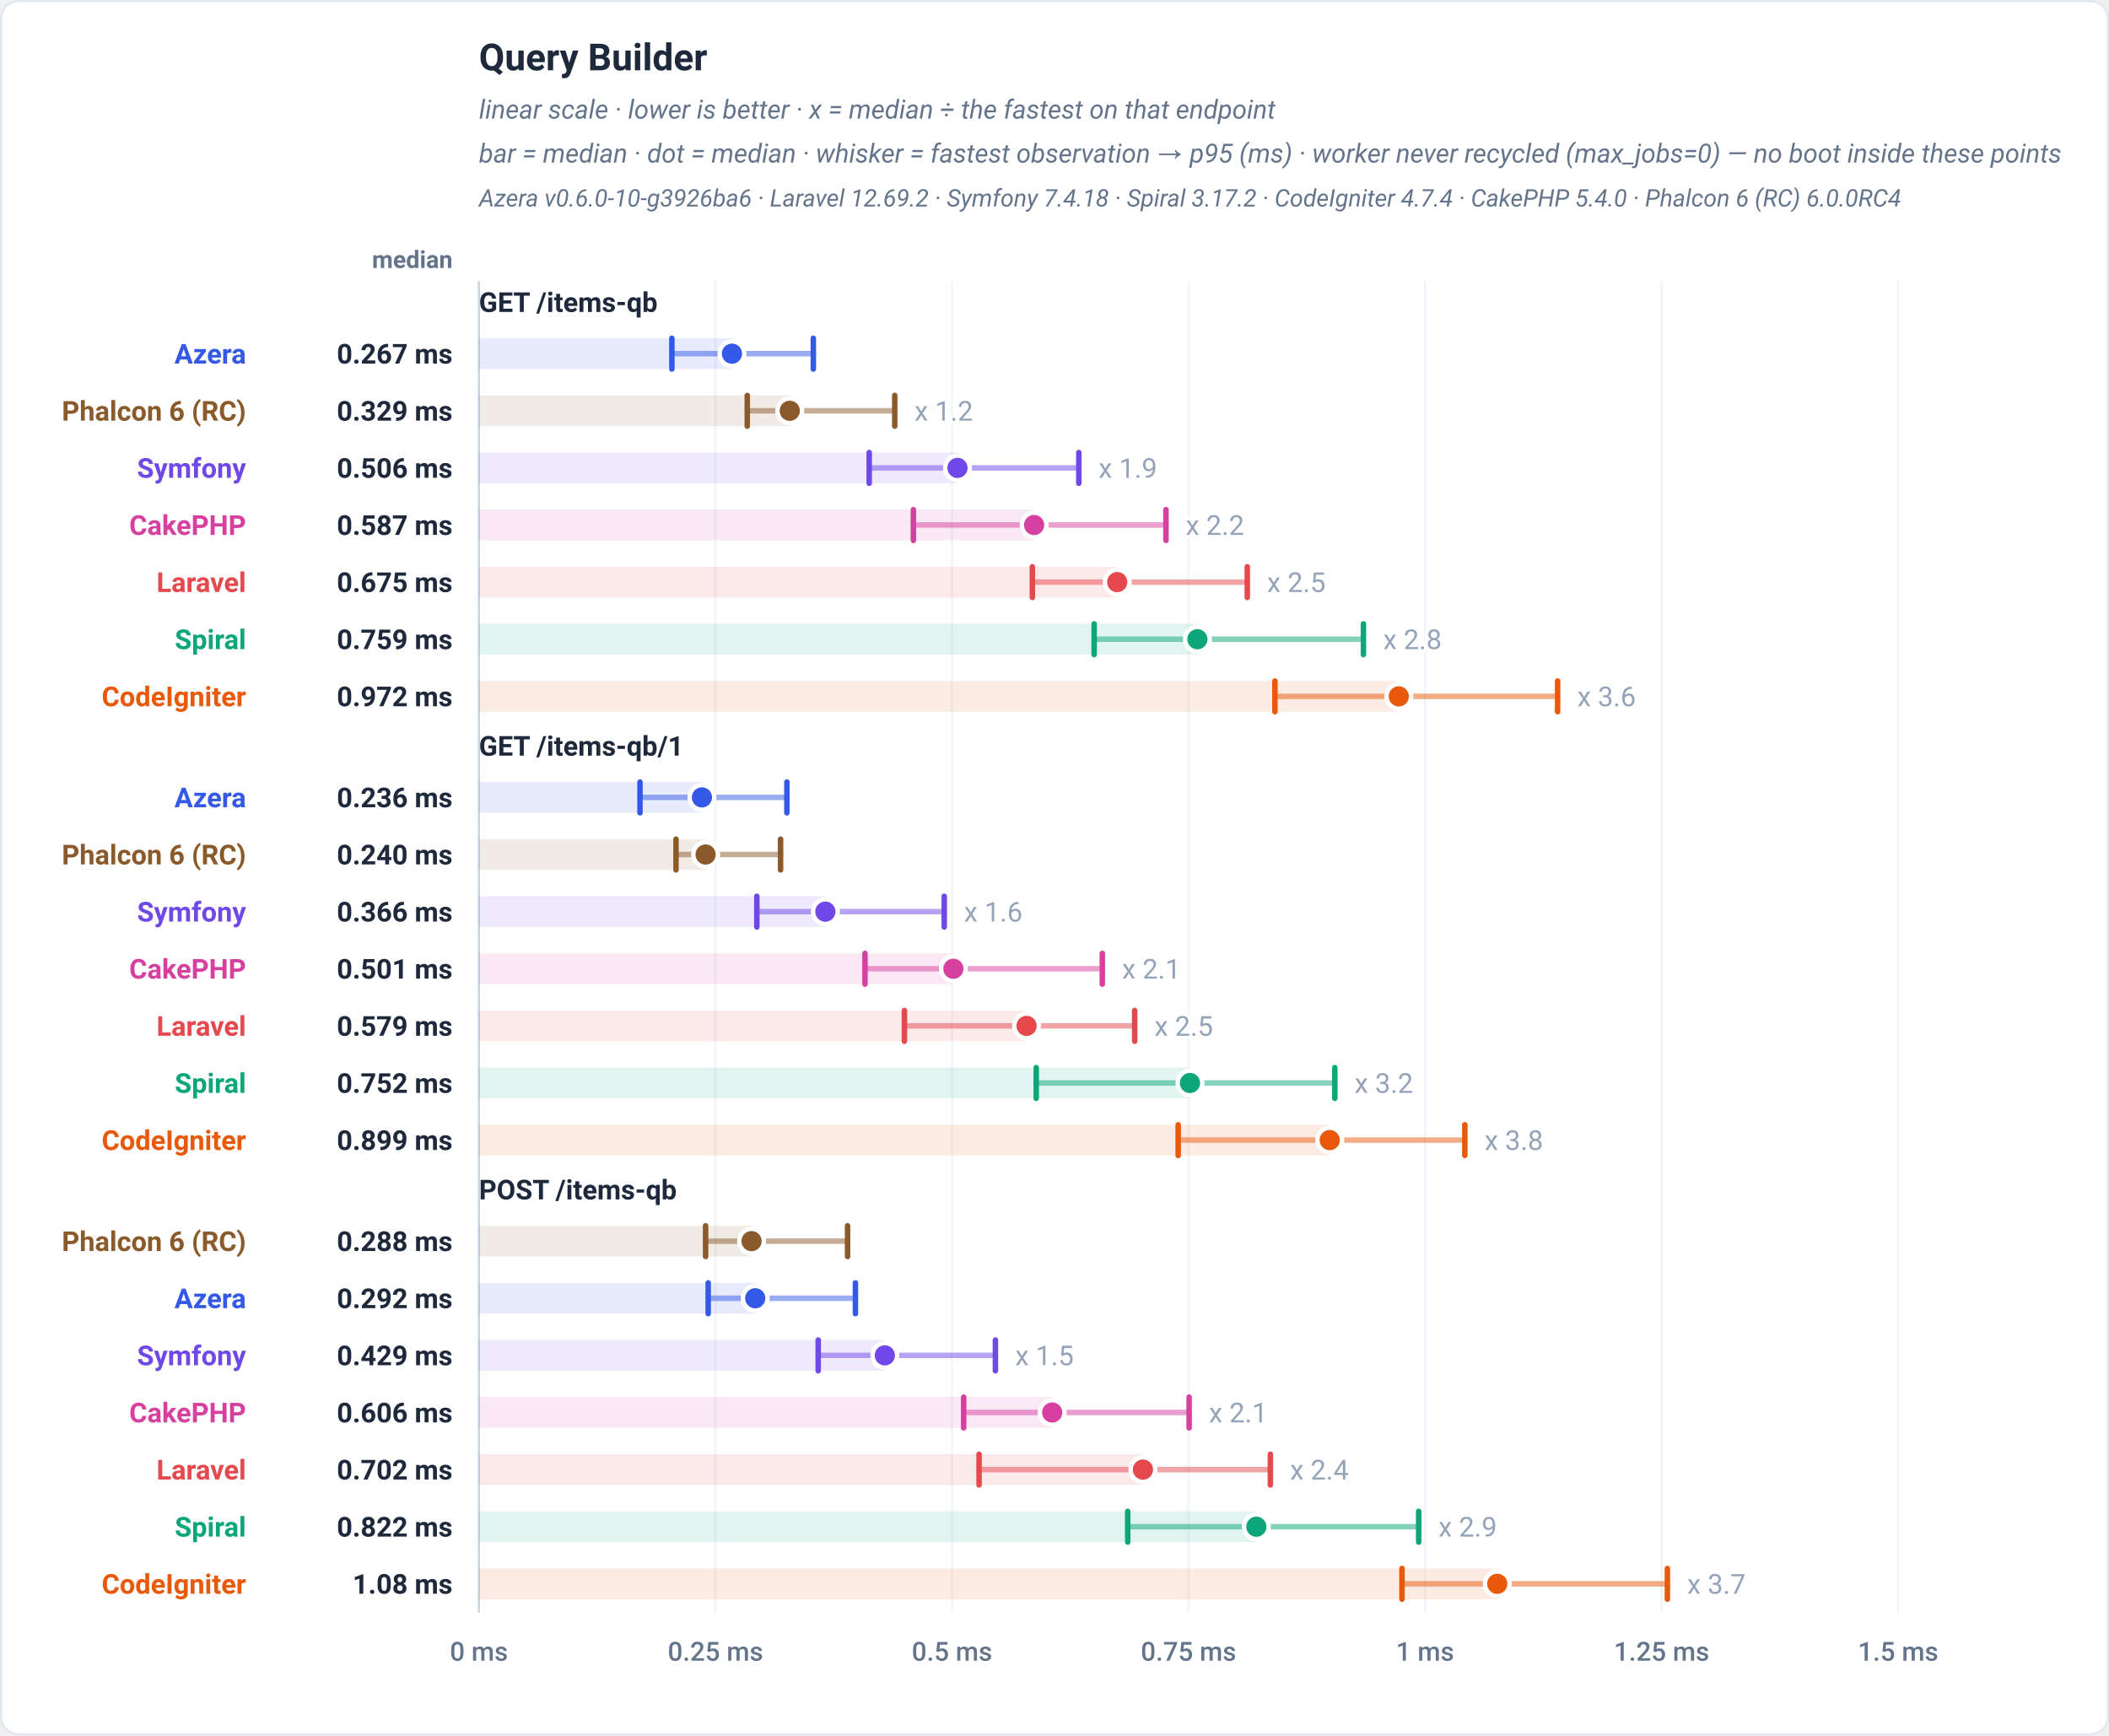
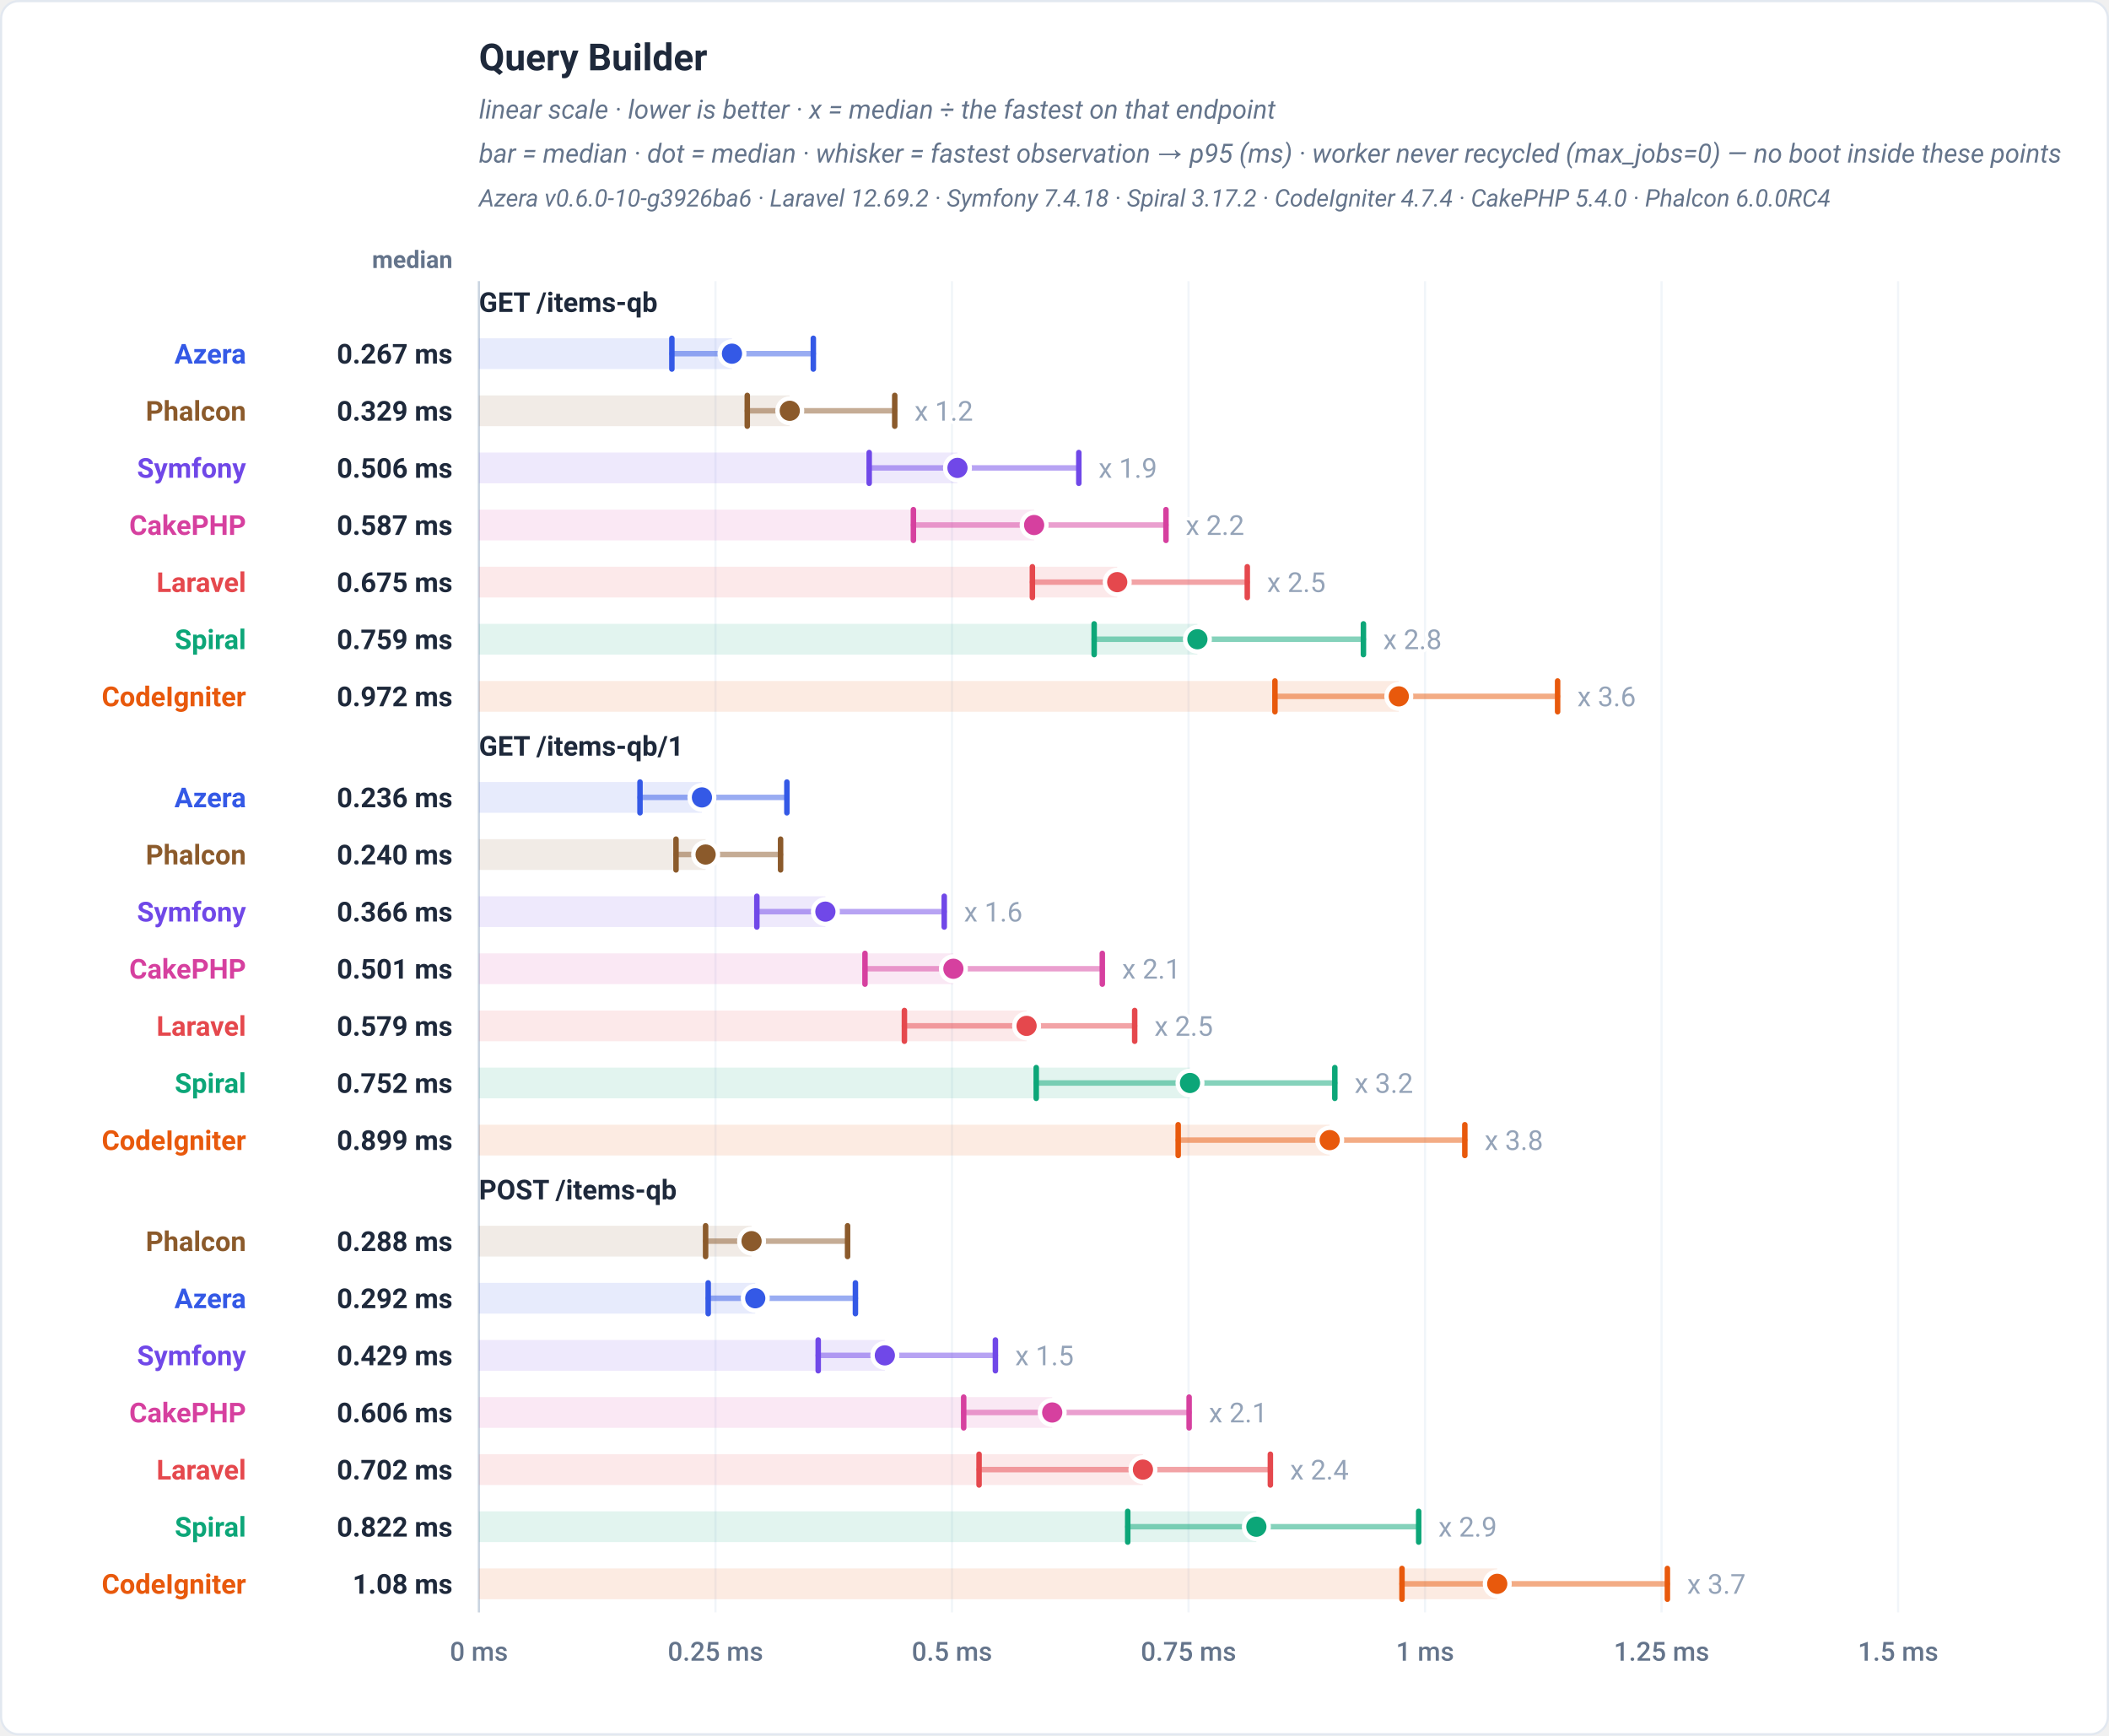
<svg xmlns="http://www.w3.org/2000/svg" viewBox="0 0 960 790" width="960" height="790" role="img" font-family="-apple-system,BlinkMacSystemFont,'Segoe UI',Roboto,Helvetica,Arial,sans-serif">
  <rect x="0.5" y="0.5" width="959" height="789" rx="8" fill="#ffffff" stroke="#e2e8f0" />
  <text x="218" y="32" font-family="-apple-system,BlinkMacSystemFont,'Segoe UI',Roboto,Helvetica,Arial,sans-serif" font-size="17" font-weight="700" fill="#1e293b" text-anchor="start">Query Builder</text>
  <text x="218" y="54" font-family="-apple-system,BlinkMacSystemFont,'Segoe UI',Roboto,Helvetica,Arial,sans-serif" font-size="12" font-weight="400" fill="#64748b" text-anchor="start" font-style="italic">linear scale · lower is better · x = median ÷ the fastest on that endpoint</text>
  <text x="218" y="74" font-family="-apple-system,BlinkMacSystemFont,'Segoe UI',Roboto,Helvetica,Arial,sans-serif" font-size="12" font-weight="400" fill="#64748b" text-anchor="start" font-style="italic">bar = median · dot = median · whisker = fastest observation → p95 (ms) · worker never recycled (max_jobs=0) — no boot inside these points</text>
-   <text x="218" y="94" font-family="-apple-system,BlinkMacSystemFont,'Segoe UI',Roboto,Helvetica,Arial,sans-serif" font-size="11" font-weight="400" fill="#64748b" text-anchor="start" font-style="italic">Azera v0.6.0-10-g3926ba6 · Laravel 12.69.2 · Symfony 7.4.18 · Spiral 3.17.2 · CodeIgniter 4.7.4 · CakePHP 5.4.0 · Phalcon 6 (RC) 6.0.0RC4</text>
+   <text x="218" y="94" font-family="-apple-system,BlinkMacSystemFont,'Segoe UI',Roboto,Helvetica,Arial,sans-serif" font-size="11" font-weight="400" fill="#64748b" text-anchor="start" font-style="italic">Azera v0.6.0-10-g3926ba6 · Laravel 12.69.2 · Symfony 7.4.18 · Spiral 3.17.2 · CodeIgniter 4.7.4 · CakePHP 5.4.0 · Phalcon 6.0.0RC4</text>
  <text x="206" y="122" font-family="-apple-system,BlinkMacSystemFont,'Segoe UI',Roboto,Helvetica,Arial,sans-serif" font-size="11" font-weight="600" fill="#64748b" text-anchor="end">median</text>
  <line x1="218" y1="128" x2="218" y2="734" stroke="#f1f5f9" stroke-width="1" />
  <text x="218" y="756" font-family="-apple-system,BlinkMacSystemFont,'Segoe UI',Roboto,Helvetica,Arial,sans-serif" font-size="12" font-weight="500" fill="#64748b" text-anchor="middle">0 ms</text>
  <line x1="325.67" y1="128" x2="325.67" y2="734" stroke="#f1f5f9" stroke-width="1" />
  <text x="325.67" y="756" font-family="-apple-system,BlinkMacSystemFont,'Segoe UI',Roboto,Helvetica,Arial,sans-serif" font-size="12" font-weight="500" fill="#64748b" text-anchor="middle">0.25 ms</text>
  <line x1="433.33" y1="128" x2="433.33" y2="734" stroke="#f1f5f9" stroke-width="1" />
  <text x="433.33" y="756" font-family="-apple-system,BlinkMacSystemFont,'Segoe UI',Roboto,Helvetica,Arial,sans-serif" font-size="12" font-weight="500" fill="#64748b" text-anchor="middle">0.5 ms</text>
  <line x1="541" y1="128" x2="541" y2="734" stroke="#f1f5f9" stroke-width="1" />
  <text x="541" y="756" font-family="-apple-system,BlinkMacSystemFont,'Segoe UI',Roboto,Helvetica,Arial,sans-serif" font-size="12" font-weight="500" fill="#64748b" text-anchor="middle">0.75 ms</text>
  <line x1="648.67" y1="128" x2="648.67" y2="734" stroke="#f1f5f9" stroke-width="1" />
  <text x="648.67" y="756" font-family="-apple-system,BlinkMacSystemFont,'Segoe UI',Roboto,Helvetica,Arial,sans-serif" font-size="12" font-weight="500" fill="#64748b" text-anchor="middle">1 ms</text>
  <line x1="756.33" y1="128" x2="756.33" y2="734" stroke="#f1f5f9" stroke-width="1" />
  <text x="756.33" y="756" font-family="-apple-system,BlinkMacSystemFont,'Segoe UI',Roboto,Helvetica,Arial,sans-serif" font-size="12" font-weight="500" fill="#64748b" text-anchor="middle">1.25 ms</text>
  <line x1="864" y1="128" x2="864" y2="734" stroke="#f1f5f9" stroke-width="1" />
  <text x="864" y="756" font-family="-apple-system,BlinkMacSystemFont,'Segoe UI',Roboto,Helvetica,Arial,sans-serif" font-size="12" font-weight="500" fill="#64748b" text-anchor="middle">1.5 ms</text>
  <line x1="218" y1="128" x2="218" y2="734" stroke="#cbd5e1" stroke-width="1" />
  <text x="218" y="142" font-family="-apple-system,BlinkMacSystemFont,'Segoe UI',Roboto,Helvetica,Arial,sans-serif" font-size="12.5" font-weight="700" fill="#1e293b" text-anchor="start">GET /items-qb</text>
  <rect x="218" y="154" width="115.18" height="14" fill="#3459e6" fill-opacity="0.12" />
  <line x1="305.83" y1="161" x2="370.22" y2="161" stroke="#3459e6" stroke-width="2.5" stroke-linecap="round" opacity="0.5" />
  <line x1="305.83" y1="154" x2="305.83" y2="168" stroke="#3459e6" stroke-width="2.5" stroke-linecap="round" />
  <line x1="370.22" y1="154" x2="370.22" y2="168" stroke="#3459e6" stroke-width="2.5" stroke-linecap="round" />
  <circle cx="333.18" cy="161" r="5.6" fill="#3459e6" stroke="#ffffff" stroke-width="2" />
  <text x="112" y="165.5" font-family="-apple-system,BlinkMacSystemFont,'Segoe UI',Roboto,Helvetica,Arial,sans-serif" font-size="12.5" font-weight="700" fill="#3459e6" text-anchor="end">Azera</text>
  <text x="206" y="165.5" font-family="-apple-system,BlinkMacSystemFont,'Segoe UI',Roboto,Helvetica,Arial,sans-serif" font-size="12.5" font-weight="700" fill="#1e293b" text-anchor="end">0.267 ms</text>
  <rect x="218" y="180" width="141.49" height="14" fill="#8b5a2b" fill-opacity="0.12" />
  <line x1="340.15" y1="187" x2="407.28" y2="187" stroke="#8b5a2b" stroke-width="2.5" stroke-linecap="round" opacity="0.5" />
  <line x1="340.15" y1="180" x2="340.15" y2="194" stroke="#8b5a2b" stroke-width="2.5" stroke-linecap="round" />
  <line x1="407.28" y1="180" x2="407.28" y2="194" stroke="#8b5a2b" stroke-width="2.5" stroke-linecap="round" />
  <circle cx="359.49" cy="187" r="5.6" fill="#8b5a2b" stroke="#ffffff" stroke-width="2" />
  <text x="416.28" y="191.5" font-family="-apple-system,BlinkMacSystemFont,'Segoe UI',Roboto,Helvetica,Arial,sans-serif" font-size="12.5" font-weight="400" fill="#94a3b8" text-anchor="start" stroke="#ffffff" stroke-width="3" paint-order="stroke" stroke-linejoin="round">x 1.2</text>
-   <text x="112" y="191.5" font-family="-apple-system,BlinkMacSystemFont,'Segoe UI',Roboto,Helvetica,Arial,sans-serif" font-size="12.5" font-weight="700" fill="#8b5a2b" text-anchor="end">Phalcon 6 (RC)</text>
+   <text x="112" y="191.5" font-family="-apple-system,BlinkMacSystemFont,'Segoe UI',Roboto,Helvetica,Arial,sans-serif" font-size="12.5" font-weight="700" fill="#8b5a2b" text-anchor="end">Phalcon</text>
  <text x="206" y="191.5" font-family="-apple-system,BlinkMacSystemFont,'Segoe UI',Roboto,Helvetica,Arial,sans-serif" font-size="12.5" font-weight="700" fill="#1e293b" text-anchor="end">0.329 ms</text>
  <rect x="218" y="206" width="217.83" height="14" fill="#7048e8" fill-opacity="0.12" />
  <line x1="395.65" y1="213" x2="491.07" y2="213" stroke="#7048e8" stroke-width="2.5" stroke-linecap="round" opacity="0.5" />
  <line x1="395.65" y1="206" x2="395.65" y2="220" stroke="#7048e8" stroke-width="2.5" stroke-linecap="round" />
  <line x1="491.07" y1="206" x2="491.07" y2="220" stroke="#7048e8" stroke-width="2.5" stroke-linecap="round" />
  <circle cx="435.83" cy="213" r="5.6" fill="#7048e8" stroke="#ffffff" stroke-width="2" />
  <text x="500.07" y="217.5" font-family="-apple-system,BlinkMacSystemFont,'Segoe UI',Roboto,Helvetica,Arial,sans-serif" font-size="12.5" font-weight="400" fill="#94a3b8" text-anchor="start" stroke="#ffffff" stroke-width="3" paint-order="stroke" stroke-linejoin="round">x 1.9</text>
  <text x="112" y="217.5" font-family="-apple-system,BlinkMacSystemFont,'Segoe UI',Roboto,Helvetica,Arial,sans-serif" font-size="12.5" font-weight="700" fill="#7048e8" text-anchor="end">Symfony</text>
  <text x="206" y="217.5" font-family="-apple-system,BlinkMacSystemFont,'Segoe UI',Roboto,Helvetica,Arial,sans-serif" font-size="12.5" font-weight="700" fill="#1e293b" text-anchor="end">0.506 ms</text>
  <rect x="218" y="232" width="252.72" height="14" fill="#d6409f" fill-opacity="0.12" />
  <line x1="415.77" y1="239" x2="530.74" y2="239" stroke="#d6409f" stroke-width="2.5" stroke-linecap="round" opacity="0.5" />
  <line x1="415.77" y1="232" x2="415.77" y2="246" stroke="#d6409f" stroke-width="2.5" stroke-linecap="round" />
  <line x1="530.74" y1="232" x2="530.74" y2="246" stroke="#d6409f" stroke-width="2.5" stroke-linecap="round" />
  <circle cx="470.72" cy="239" r="5.6" fill="#d6409f" stroke="#ffffff" stroke-width="2" />
  <text x="539.74" y="243.5" font-family="-apple-system,BlinkMacSystemFont,'Segoe UI',Roboto,Helvetica,Arial,sans-serif" font-size="12.5" font-weight="400" fill="#94a3b8" text-anchor="start" stroke="#ffffff" stroke-width="3" paint-order="stroke" stroke-linejoin="round">x 2.2</text>
  <text x="112" y="243.5" font-family="-apple-system,BlinkMacSystemFont,'Segoe UI',Roboto,Helvetica,Arial,sans-serif" font-size="12.5" font-weight="700" fill="#d6409f" text-anchor="end">CakePHP</text>
  <text x="206" y="243.5" font-family="-apple-system,BlinkMacSystemFont,'Segoe UI',Roboto,Helvetica,Arial,sans-serif" font-size="12.5" font-weight="700" fill="#1e293b" text-anchor="end">0.587 ms</text>
  <rect x="218" y="258" width="290.55" height="14" fill="#e5484d" fill-opacity="0.12" />
  <line x1="469.93" y1="265" x2="567.75" y2="265" stroke="#e5484d" stroke-width="2.5" stroke-linecap="round" opacity="0.5" />
  <line x1="469.93" y1="258" x2="469.93" y2="272" stroke="#e5484d" stroke-width="2.5" stroke-linecap="round" />
  <line x1="567.75" y1="258" x2="567.75" y2="272" stroke="#e5484d" stroke-width="2.5" stroke-linecap="round" />
  <circle cx="508.55" cy="265" r="5.6" fill="#e5484d" stroke="#ffffff" stroke-width="2" />
  <text x="576.75" y="269.5" font-family="-apple-system,BlinkMacSystemFont,'Segoe UI',Roboto,Helvetica,Arial,sans-serif" font-size="12.5" font-weight="400" fill="#94a3b8" text-anchor="start" stroke="#ffffff" stroke-width="3" paint-order="stroke" stroke-linejoin="round">x 2.5</text>
  <text x="112" y="269.5" font-family="-apple-system,BlinkMacSystemFont,'Segoe UI',Roboto,Helvetica,Arial,sans-serif" font-size="12.5" font-weight="700" fill="#e5484d" text-anchor="end">Laravel</text>
  <text x="206" y="269.5" font-family="-apple-system,BlinkMacSystemFont,'Segoe UI',Roboto,Helvetica,Arial,sans-serif" font-size="12.5" font-weight="700" fill="#1e293b" text-anchor="end">0.675 ms</text>
  <rect x="218" y="284" width="327.04" height="14" fill="#0ca678" fill-opacity="0.12" />
  <line x1="498.05" y1="291" x2="620.62" y2="291" stroke="#0ca678" stroke-width="2.5" stroke-linecap="round" opacity="0.5" />
  <line x1="498.05" y1="284" x2="498.05" y2="298" stroke="#0ca678" stroke-width="2.5" stroke-linecap="round" />
  <line x1="620.62" y1="284" x2="620.62" y2="298" stroke="#0ca678" stroke-width="2.5" stroke-linecap="round" />
  <circle cx="545.04" cy="291" r="5.6" fill="#0ca678" stroke="#ffffff" stroke-width="2" />
  <text x="629.62" y="295.5" font-family="-apple-system,BlinkMacSystemFont,'Segoe UI',Roboto,Helvetica,Arial,sans-serif" font-size="12.5" font-weight="400" fill="#94a3b8" text-anchor="start" stroke="#ffffff" stroke-width="3" paint-order="stroke" stroke-linejoin="round">x 2.8</text>
  <text x="112" y="295.5" font-family="-apple-system,BlinkMacSystemFont,'Segoe UI',Roboto,Helvetica,Arial,sans-serif" font-size="12.5" font-weight="700" fill="#0ca678" text-anchor="end">Spiral</text>
  <text x="206" y="295.5" font-family="-apple-system,BlinkMacSystemFont,'Segoe UI',Roboto,Helvetica,Arial,sans-serif" font-size="12.5" font-weight="700" fill="#1e293b" text-anchor="end">0.759 ms</text>
  <rect x="218" y="310" width="418.72" height="14" fill="#e8590c" fill-opacity="0.12" />
  <line x1="580.34" y1="317" x2="709.01" y2="317" stroke="#e8590c" stroke-width="2.5" stroke-linecap="round" opacity="0.5" />
  <line x1="580.34" y1="310" x2="580.34" y2="324" stroke="#e8590c" stroke-width="2.5" stroke-linecap="round" />
  <line x1="709.01" y1="310" x2="709.01" y2="324" stroke="#e8590c" stroke-width="2.5" stroke-linecap="round" />
  <circle cx="636.72" cy="317" r="5.6" fill="#e8590c" stroke="#ffffff" stroke-width="2" />
  <text x="718.01" y="321.5" font-family="-apple-system,BlinkMacSystemFont,'Segoe UI',Roboto,Helvetica,Arial,sans-serif" font-size="12.5" font-weight="400" fill="#94a3b8" text-anchor="start" stroke="#ffffff" stroke-width="3" paint-order="stroke" stroke-linejoin="round">x 3.6</text>
  <text x="112" y="321.5" font-family="-apple-system,BlinkMacSystemFont,'Segoe UI',Roboto,Helvetica,Arial,sans-serif" font-size="12.5" font-weight="700" fill="#e8590c" text-anchor="end">CodeIgniter</text>
  <text x="206" y="321.5" font-family="-apple-system,BlinkMacSystemFont,'Segoe UI',Roboto,Helvetica,Arial,sans-serif" font-size="12.5" font-weight="700" fill="#1e293b" text-anchor="end">0.972 ms</text>
  <text x="218" y="344" font-family="-apple-system,BlinkMacSystemFont,'Segoe UI',Roboto,Helvetica,Arial,sans-serif" font-size="12.5" font-weight="700" fill="#1e293b" text-anchor="start">GET /items-qb/1</text>
  <rect x="218" y="356" width="101.51" height="14" fill="#3459e6" fill-opacity="0.12" />
  <line x1="291.32" y1="363" x2="358.18" y2="363" stroke="#3459e6" stroke-width="2.5" stroke-linecap="round" opacity="0.5" />
  <line x1="291.32" y1="356" x2="291.32" y2="370" stroke="#3459e6" stroke-width="2.5" stroke-linecap="round" />
  <line x1="358.18" y1="356" x2="358.18" y2="370" stroke="#3459e6" stroke-width="2.5" stroke-linecap="round" />
  <circle cx="319.51" cy="363" r="5.6" fill="#3459e6" stroke="#ffffff" stroke-width="2" />
  <text x="112" y="367.5" font-family="-apple-system,BlinkMacSystemFont,'Segoe UI',Roboto,Helvetica,Arial,sans-serif" font-size="12.5" font-weight="700" fill="#3459e6" text-anchor="end">Azera</text>
  <text x="206" y="367.5" font-family="-apple-system,BlinkMacSystemFont,'Segoe UI',Roboto,Helvetica,Arial,sans-serif" font-size="12.5" font-weight="700" fill="#1e293b" text-anchor="end">0.236 ms</text>
  <rect x="218" y="382" width="103.19" height="14" fill="#8b5a2b" fill-opacity="0.12" />
  <line x1="307.71" y1="389" x2="355.31" y2="389" stroke="#8b5a2b" stroke-width="2.5" stroke-linecap="round" opacity="0.5" />
  <line x1="307.71" y1="382" x2="307.71" y2="396" stroke="#8b5a2b" stroke-width="2.5" stroke-linecap="round" />
  <line x1="355.31" y1="382" x2="355.31" y2="396" stroke="#8b5a2b" stroke-width="2.5" stroke-linecap="round" />
  <circle cx="321.19" cy="389" r="5.6" fill="#8b5a2b" stroke="#ffffff" stroke-width="2" />
-   <text x="112" y="393.5" font-family="-apple-system,BlinkMacSystemFont,'Segoe UI',Roboto,Helvetica,Arial,sans-serif" font-size="12.5" font-weight="700" fill="#8b5a2b" text-anchor="end">Phalcon 6 (RC)</text>
+   <text x="112" y="393.5" font-family="-apple-system,BlinkMacSystemFont,'Segoe UI',Roboto,Helvetica,Arial,sans-serif" font-size="12.5" font-weight="700" fill="#8b5a2b" text-anchor="end">Phalcon</text>
  <text x="206" y="393.5" font-family="-apple-system,BlinkMacSystemFont,'Segoe UI',Roboto,Helvetica,Arial,sans-serif" font-size="12.5" font-weight="700" fill="#1e293b" text-anchor="end">0.240 ms</text>
  <rect x="218" y="408" width="157.7" height="14" fill="#7048e8" fill-opacity="0.12" />
  <line x1="344.51" y1="415" x2="429.81" y2="415" stroke="#7048e8" stroke-width="2.5" stroke-linecap="round" opacity="0.5" />
  <line x1="344.51" y1="408" x2="344.51" y2="422" stroke="#7048e8" stroke-width="2.5" stroke-linecap="round" />
  <line x1="429.81" y1="408" x2="429.81" y2="422" stroke="#7048e8" stroke-width="2.5" stroke-linecap="round" />
  <circle cx="375.7" cy="415" r="5.6" fill="#7048e8" stroke="#ffffff" stroke-width="2" />
  <text x="438.81" y="419.5" font-family="-apple-system,BlinkMacSystemFont,'Segoe UI',Roboto,Helvetica,Arial,sans-serif" font-size="12.5" font-weight="400" fill="#94a3b8" text-anchor="start" stroke="#ffffff" stroke-width="3" paint-order="stroke" stroke-linejoin="round">x 1.6</text>
  <text x="112" y="419.5" font-family="-apple-system,BlinkMacSystemFont,'Segoe UI',Roboto,Helvetica,Arial,sans-serif" font-size="12.5" font-weight="700" fill="#7048e8" text-anchor="end">Symfony</text>
  <text x="206" y="419.5" font-family="-apple-system,BlinkMacSystemFont,'Segoe UI',Roboto,Helvetica,Arial,sans-serif" font-size="12.5" font-weight="700" fill="#1e293b" text-anchor="end">0.366 ms</text>
  <rect x="218" y="434" width="215.97" height="14" fill="#d6409f" fill-opacity="0.12" />
  <line x1="393.73" y1="441" x2="501.76" y2="441" stroke="#d6409f" stroke-width="2.5" stroke-linecap="round" opacity="0.5" />
  <line x1="393.73" y1="434" x2="393.73" y2="448" stroke="#d6409f" stroke-width="2.5" stroke-linecap="round" />
  <line x1="501.76" y1="434" x2="501.76" y2="448" stroke="#d6409f" stroke-width="2.5" stroke-linecap="round" />
  <circle cx="433.97" cy="441" r="5.6" fill="#d6409f" stroke="#ffffff" stroke-width="2" />
  <text x="510.76" y="445.5" font-family="-apple-system,BlinkMacSystemFont,'Segoe UI',Roboto,Helvetica,Arial,sans-serif" font-size="12.5" font-weight="400" fill="#94a3b8" text-anchor="start" stroke="#ffffff" stroke-width="3" paint-order="stroke" stroke-linejoin="round">x 2.1</text>
  <text x="112" y="445.5" font-family="-apple-system,BlinkMacSystemFont,'Segoe UI',Roboto,Helvetica,Arial,sans-serif" font-size="12.5" font-weight="700" fill="#d6409f" text-anchor="end">CakePHP</text>
  <text x="206" y="445.5" font-family="-apple-system,BlinkMacSystemFont,'Segoe UI',Roboto,Helvetica,Arial,sans-serif" font-size="12.5" font-weight="700" fill="#1e293b" text-anchor="end">0.501 ms</text>
  <rect x="218" y="460" width="249.29" height="14" fill="#e5484d" fill-opacity="0.12" />
  <line x1="411.68" y1="467" x2="516.5" y2="467" stroke="#e5484d" stroke-width="2.5" stroke-linecap="round" opacity="0.5" />
  <line x1="411.68" y1="460" x2="411.68" y2="474" stroke="#e5484d" stroke-width="2.5" stroke-linecap="round" />
  <line x1="516.5" y1="460" x2="516.5" y2="474" stroke="#e5484d" stroke-width="2.5" stroke-linecap="round" />
  <circle cx="467.29" cy="467" r="5.6" fill="#e5484d" stroke="#ffffff" stroke-width="2" />
  <text x="525.5" y="471.5" font-family="-apple-system,BlinkMacSystemFont,'Segoe UI',Roboto,Helvetica,Arial,sans-serif" font-size="12.5" font-weight="400" fill="#94a3b8" text-anchor="start" stroke="#ffffff" stroke-width="3" paint-order="stroke" stroke-linejoin="round">x 2.5</text>
  <text x="112" y="471.5" font-family="-apple-system,BlinkMacSystemFont,'Segoe UI',Roboto,Helvetica,Arial,sans-serif" font-size="12.5" font-weight="700" fill="#e5484d" text-anchor="end">Laravel</text>
  <text x="206" y="471.5" font-family="-apple-system,BlinkMacSystemFont,'Segoe UI',Roboto,Helvetica,Arial,sans-serif" font-size="12.5" font-weight="700" fill="#1e293b" text-anchor="end">0.579 ms</text>
  <rect x="218" y="486" width="323.67" height="14" fill="#0ca678" fill-opacity="0.12" />
  <line x1="471.68" y1="493" x2="607.6" y2="493" stroke="#0ca678" stroke-width="2.5" stroke-linecap="round" opacity="0.5" />
  <line x1="471.68" y1="486" x2="471.68" y2="500" stroke="#0ca678" stroke-width="2.5" stroke-linecap="round" />
  <line x1="607.6" y1="486" x2="607.6" y2="500" stroke="#0ca678" stroke-width="2.5" stroke-linecap="round" />
  <circle cx="541.67" cy="493" r="5.6" fill="#0ca678" stroke="#ffffff" stroke-width="2" />
  <text x="616.6" y="497.5" font-family="-apple-system,BlinkMacSystemFont,'Segoe UI',Roboto,Helvetica,Arial,sans-serif" font-size="12.5" font-weight="400" fill="#94a3b8" text-anchor="start" stroke="#ffffff" stroke-width="3" paint-order="stroke" stroke-linejoin="round">x 3.2</text>
  <text x="112" y="497.5" font-family="-apple-system,BlinkMacSystemFont,'Segoe UI',Roboto,Helvetica,Arial,sans-serif" font-size="12.5" font-weight="700" fill="#0ca678" text-anchor="end">Spiral</text>
  <text x="206" y="497.5" font-family="-apple-system,BlinkMacSystemFont,'Segoe UI',Roboto,Helvetica,Arial,sans-serif" font-size="12.5" font-weight="700" fill="#1e293b" text-anchor="end">0.752 ms</text>
  <rect x="218" y="512" width="387.27" height="14" fill="#e8590c" fill-opacity="0.12" />
  <line x1="536.3" y1="519" x2="666.78" y2="519" stroke="#e8590c" stroke-width="2.5" stroke-linecap="round" opacity="0.5" />
  <line x1="536.3" y1="512" x2="536.3" y2="526" stroke="#e8590c" stroke-width="2.5" stroke-linecap="round" />
  <line x1="666.78" y1="512" x2="666.78" y2="526" stroke="#e8590c" stroke-width="2.5" stroke-linecap="round" />
  <circle cx="605.27" cy="519" r="5.6" fill="#e8590c" stroke="#ffffff" stroke-width="2" />
  <text x="675.78" y="523.5" font-family="-apple-system,BlinkMacSystemFont,'Segoe UI',Roboto,Helvetica,Arial,sans-serif" font-size="12.5" font-weight="400" fill="#94a3b8" text-anchor="start" stroke="#ffffff" stroke-width="3" paint-order="stroke" stroke-linejoin="round">x 3.8</text>
  <text x="112" y="523.5" font-family="-apple-system,BlinkMacSystemFont,'Segoe UI',Roboto,Helvetica,Arial,sans-serif" font-size="12.5" font-weight="700" fill="#e8590c" text-anchor="end">CodeIgniter</text>
  <text x="206" y="523.5" font-family="-apple-system,BlinkMacSystemFont,'Segoe UI',Roboto,Helvetica,Arial,sans-serif" font-size="12.5" font-weight="700" fill="#1e293b" text-anchor="end">0.899 ms</text>
  <text x="218" y="546" font-family="-apple-system,BlinkMacSystemFont,'Segoe UI',Roboto,Helvetica,Arial,sans-serif" font-size="12.5" font-weight="700" fill="#1e293b" text-anchor="start">POST /items-qb</text>
  <rect x="218" y="558" width="124.1" height="14" fill="#8b5a2b" fill-opacity="0.12" />
  <line x1="321.18" y1="565" x2="385.81" y2="565" stroke="#8b5a2b" stroke-width="2.5" stroke-linecap="round" opacity="0.5" />
  <line x1="321.18" y1="558" x2="321.18" y2="572" stroke="#8b5a2b" stroke-width="2.5" stroke-linecap="round" />
  <line x1="385.81" y1="558" x2="385.81" y2="572" stroke="#8b5a2b" stroke-width="2.5" stroke-linecap="round" />
  <circle cx="342.1" cy="565" r="5.6" fill="#8b5a2b" stroke="#ffffff" stroke-width="2" />
-   <text x="112" y="569.5" font-family="-apple-system,BlinkMacSystemFont,'Segoe UI',Roboto,Helvetica,Arial,sans-serif" font-size="12.5" font-weight="700" fill="#8b5a2b" text-anchor="end">Phalcon 6 (RC)</text>
+   <text x="112" y="569.5" font-family="-apple-system,BlinkMacSystemFont,'Segoe UI',Roboto,Helvetica,Arial,sans-serif" font-size="12.5" font-weight="700" fill="#8b5a2b" text-anchor="end">Phalcon</text>
  <text x="206" y="569.5" font-family="-apple-system,BlinkMacSystemFont,'Segoe UI',Roboto,Helvetica,Arial,sans-serif" font-size="12.5" font-weight="700" fill="#1e293b" text-anchor="end">0.288 ms</text>
  <rect x="218" y="584" width="125.78" height="14" fill="#3459e6" fill-opacity="0.12" />
  <line x1="322.36" y1="591" x2="389.38" y2="591" stroke="#3459e6" stroke-width="2.5" stroke-linecap="round" opacity="0.5" />
  <line x1="322.36" y1="584" x2="322.36" y2="598" stroke="#3459e6" stroke-width="2.5" stroke-linecap="round" />
  <line x1="389.38" y1="584" x2="389.38" y2="598" stroke="#3459e6" stroke-width="2.5" stroke-linecap="round" />
  <circle cx="343.78" cy="591" r="5.6" fill="#3459e6" stroke="#ffffff" stroke-width="2" />
  <text x="112" y="595.5" font-family="-apple-system,BlinkMacSystemFont,'Segoe UI',Roboto,Helvetica,Arial,sans-serif" font-size="12.5" font-weight="700" fill="#3459e6" text-anchor="end">Azera</text>
  <text x="206" y="595.5" font-family="-apple-system,BlinkMacSystemFont,'Segoe UI',Roboto,Helvetica,Arial,sans-serif" font-size="12.5" font-weight="700" fill="#1e293b" text-anchor="end">0.292 ms</text>
  <rect x="218" y="610" width="184.77" height="14" fill="#7048e8" fill-opacity="0.12" />
  <line x1="372.44" y1="617" x2="453.1" y2="617" stroke="#7048e8" stroke-width="2.5" stroke-linecap="round" opacity="0.5" />
  <line x1="372.44" y1="610" x2="372.44" y2="624" stroke="#7048e8" stroke-width="2.5" stroke-linecap="round" />
  <line x1="453.1" y1="610" x2="453.1" y2="624" stroke="#7048e8" stroke-width="2.5" stroke-linecap="round" />
  <circle cx="402.77" cy="617" r="5.6" fill="#7048e8" stroke="#ffffff" stroke-width="2" />
  <text x="462.1" y="621.5" font-family="-apple-system,BlinkMacSystemFont,'Segoe UI',Roboto,Helvetica,Arial,sans-serif" font-size="12.5" font-weight="400" fill="#94a3b8" text-anchor="start" stroke="#ffffff" stroke-width="3" paint-order="stroke" stroke-linejoin="round">x 1.5</text>
  <text x="112" y="621.5" font-family="-apple-system,BlinkMacSystemFont,'Segoe UI',Roboto,Helvetica,Arial,sans-serif" font-size="12.5" font-weight="700" fill="#7048e8" text-anchor="end">Symfony</text>
  <text x="206" y="621.5" font-family="-apple-system,BlinkMacSystemFont,'Segoe UI',Roboto,Helvetica,Arial,sans-serif" font-size="12.5" font-weight="700" fill="#1e293b" text-anchor="end">0.429 ms</text>
  <rect x="218" y="636" width="260.95" height="14" fill="#d6409f" fill-opacity="0.12" />
  <line x1="438.66" y1="643" x2="541.28" y2="643" stroke="#d6409f" stroke-width="2.5" stroke-linecap="round" opacity="0.5" />
  <line x1="438.66" y1="636" x2="438.66" y2="650" stroke="#d6409f" stroke-width="2.5" stroke-linecap="round" />
  <line x1="541.28" y1="636" x2="541.28" y2="650" stroke="#d6409f" stroke-width="2.5" stroke-linecap="round" />
  <circle cx="478.95" cy="643" r="5.6" fill="#d6409f" stroke="#ffffff" stroke-width="2" />
  <text x="550.28" y="647.5" font-family="-apple-system,BlinkMacSystemFont,'Segoe UI',Roboto,Helvetica,Arial,sans-serif" font-size="12.5" font-weight="400" fill="#94a3b8" text-anchor="start" stroke="#ffffff" stroke-width="3" paint-order="stroke" stroke-linejoin="round">x 2.1</text>
  <text x="112" y="647.5" font-family="-apple-system,BlinkMacSystemFont,'Segoe UI',Roboto,Helvetica,Arial,sans-serif" font-size="12.5" font-weight="700" fill="#d6409f" text-anchor="end">CakePHP</text>
  <text x="206" y="647.5" font-family="-apple-system,BlinkMacSystemFont,'Segoe UI',Roboto,Helvetica,Arial,sans-serif" font-size="12.5" font-weight="700" fill="#1e293b" text-anchor="end">0.606 ms</text>
  <rect x="218" y="662" width="302.25" height="14" fill="#e5484d" fill-opacity="0.12" />
  <line x1="445.66" y1="669" x2="578.26" y2="669" stroke="#e5484d" stroke-width="2.5" stroke-linecap="round" opacity="0.5" />
  <line x1="445.66" y1="662" x2="445.66" y2="676" stroke="#e5484d" stroke-width="2.5" stroke-linecap="round" />
  <line x1="578.26" y1="662" x2="578.26" y2="676" stroke="#e5484d" stroke-width="2.5" stroke-linecap="round" />
  <circle cx="520.25" cy="669" r="5.6" fill="#e5484d" stroke="#ffffff" stroke-width="2" />
  <text x="587.26" y="673.5" font-family="-apple-system,BlinkMacSystemFont,'Segoe UI',Roboto,Helvetica,Arial,sans-serif" font-size="12.5" font-weight="400" fill="#94a3b8" text-anchor="start" stroke="#ffffff" stroke-width="3" paint-order="stroke" stroke-linejoin="round">x 2.4</text>
  <text x="112" y="673.5" font-family="-apple-system,BlinkMacSystemFont,'Segoe UI',Roboto,Helvetica,Arial,sans-serif" font-size="12.5" font-weight="700" fill="#e5484d" text-anchor="end">Laravel</text>
  <text x="206" y="673.5" font-family="-apple-system,BlinkMacSystemFont,'Segoe UI',Roboto,Helvetica,Arial,sans-serif" font-size="12.5" font-weight="700" fill="#1e293b" text-anchor="end">0.702 ms</text>
  <rect x="218" y="688" width="353.88" height="14" fill="#0ca678" fill-opacity="0.12" />
  <line x1="513.33" y1="695" x2="645.77" y2="695" stroke="#0ca678" stroke-width="2.5" stroke-linecap="round" opacity="0.5" />
  <line x1="513.33" y1="688" x2="513.33" y2="702" stroke="#0ca678" stroke-width="2.5" stroke-linecap="round" />
  <line x1="645.77" y1="688" x2="645.77" y2="702" stroke="#0ca678" stroke-width="2.5" stroke-linecap="round" />
  <circle cx="571.88" cy="695" r="5.6" fill="#0ca678" stroke="#ffffff" stroke-width="2" />
  <text x="654.77" y="699.5" font-family="-apple-system,BlinkMacSystemFont,'Segoe UI',Roboto,Helvetica,Arial,sans-serif" font-size="12.5" font-weight="400" fill="#94a3b8" text-anchor="start" stroke="#ffffff" stroke-width="3" paint-order="stroke" stroke-linejoin="round">x 2.9</text>
  <text x="112" y="699.5" font-family="-apple-system,BlinkMacSystemFont,'Segoe UI',Roboto,Helvetica,Arial,sans-serif" font-size="12.5" font-weight="700" fill="#0ca678" text-anchor="end">Spiral</text>
  <text x="206" y="699.5" font-family="-apple-system,BlinkMacSystemFont,'Segoe UI',Roboto,Helvetica,Arial,sans-serif" font-size="12.5" font-weight="700" fill="#1e293b" text-anchor="end">0.822 ms</text>
  <rect x="218" y="714" width="463.53" height="14" fill="#e8590c" fill-opacity="0.12" />
  <line x1="638.17" y1="721" x2="758.98" y2="721" stroke="#e8590c" stroke-width="2.5" stroke-linecap="round" opacity="0.5" />
  <line x1="638.17" y1="714" x2="638.17" y2="728" stroke="#e8590c" stroke-width="2.5" stroke-linecap="round" />
  <line x1="758.98" y1="714" x2="758.98" y2="728" stroke="#e8590c" stroke-width="2.5" stroke-linecap="round" />
  <circle cx="681.53" cy="721" r="5.6" fill="#e8590c" stroke="#ffffff" stroke-width="2" />
  <text x="767.98" y="725.5" font-family="-apple-system,BlinkMacSystemFont,'Segoe UI',Roboto,Helvetica,Arial,sans-serif" font-size="12.5" font-weight="400" fill="#94a3b8" text-anchor="start" stroke="#ffffff" stroke-width="3" paint-order="stroke" stroke-linejoin="round">x 3.7</text>
  <text x="112" y="725.5" font-family="-apple-system,BlinkMacSystemFont,'Segoe UI',Roboto,Helvetica,Arial,sans-serif" font-size="12.5" font-weight="700" fill="#e8590c" text-anchor="end">CodeIgniter</text>
  <text x="206" y="725.5" font-family="-apple-system,BlinkMacSystemFont,'Segoe UI',Roboto,Helvetica,Arial,sans-serif" font-size="12.5" font-weight="700" fill="#1e293b" text-anchor="end">1.08 ms</text>
</svg>
